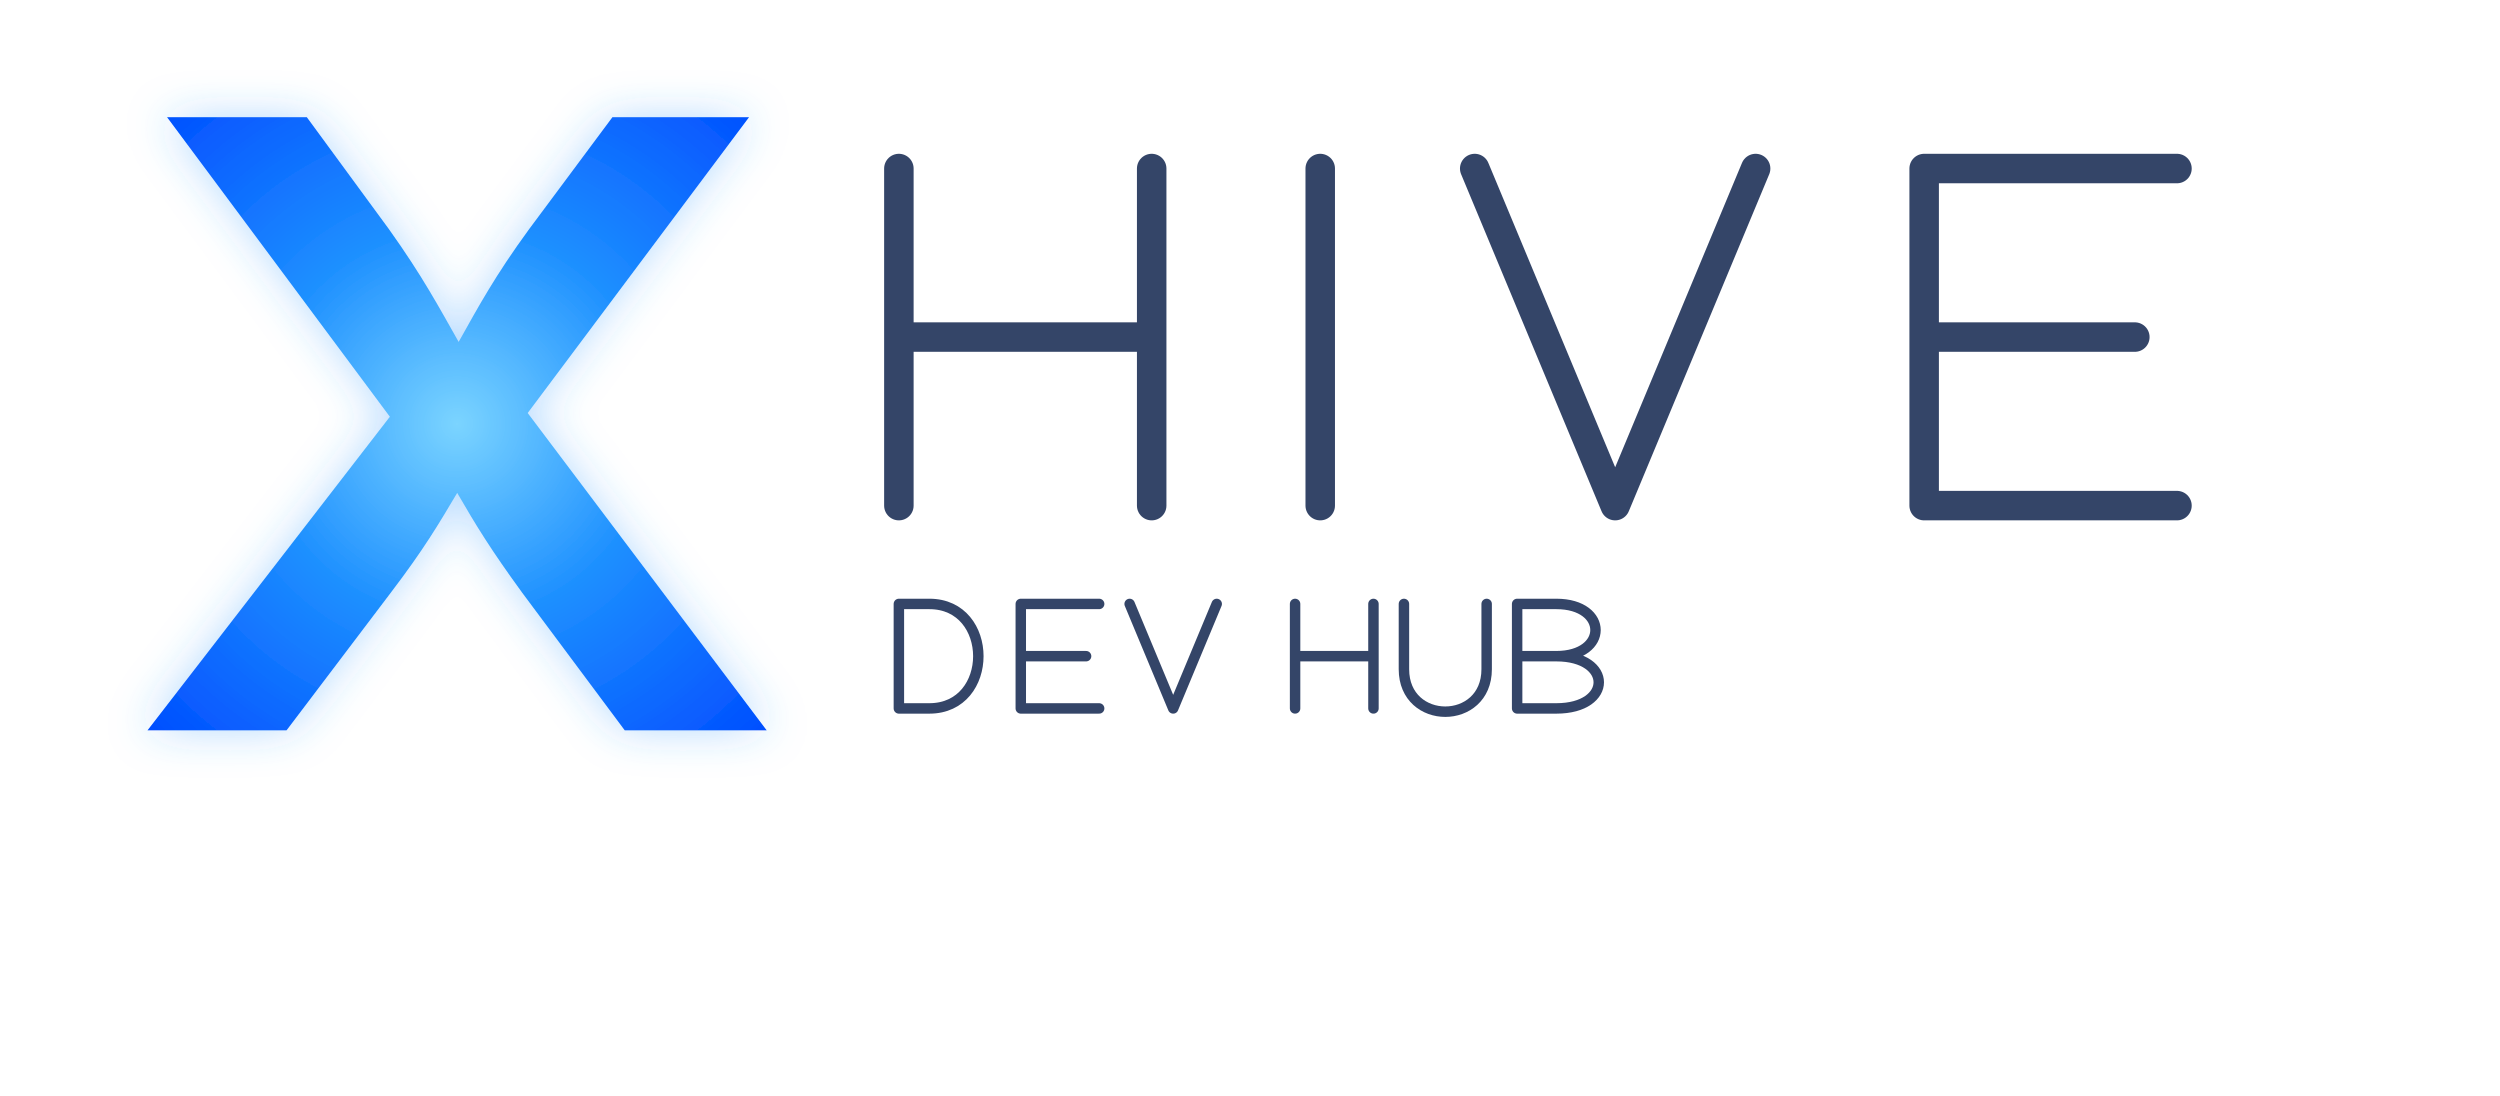
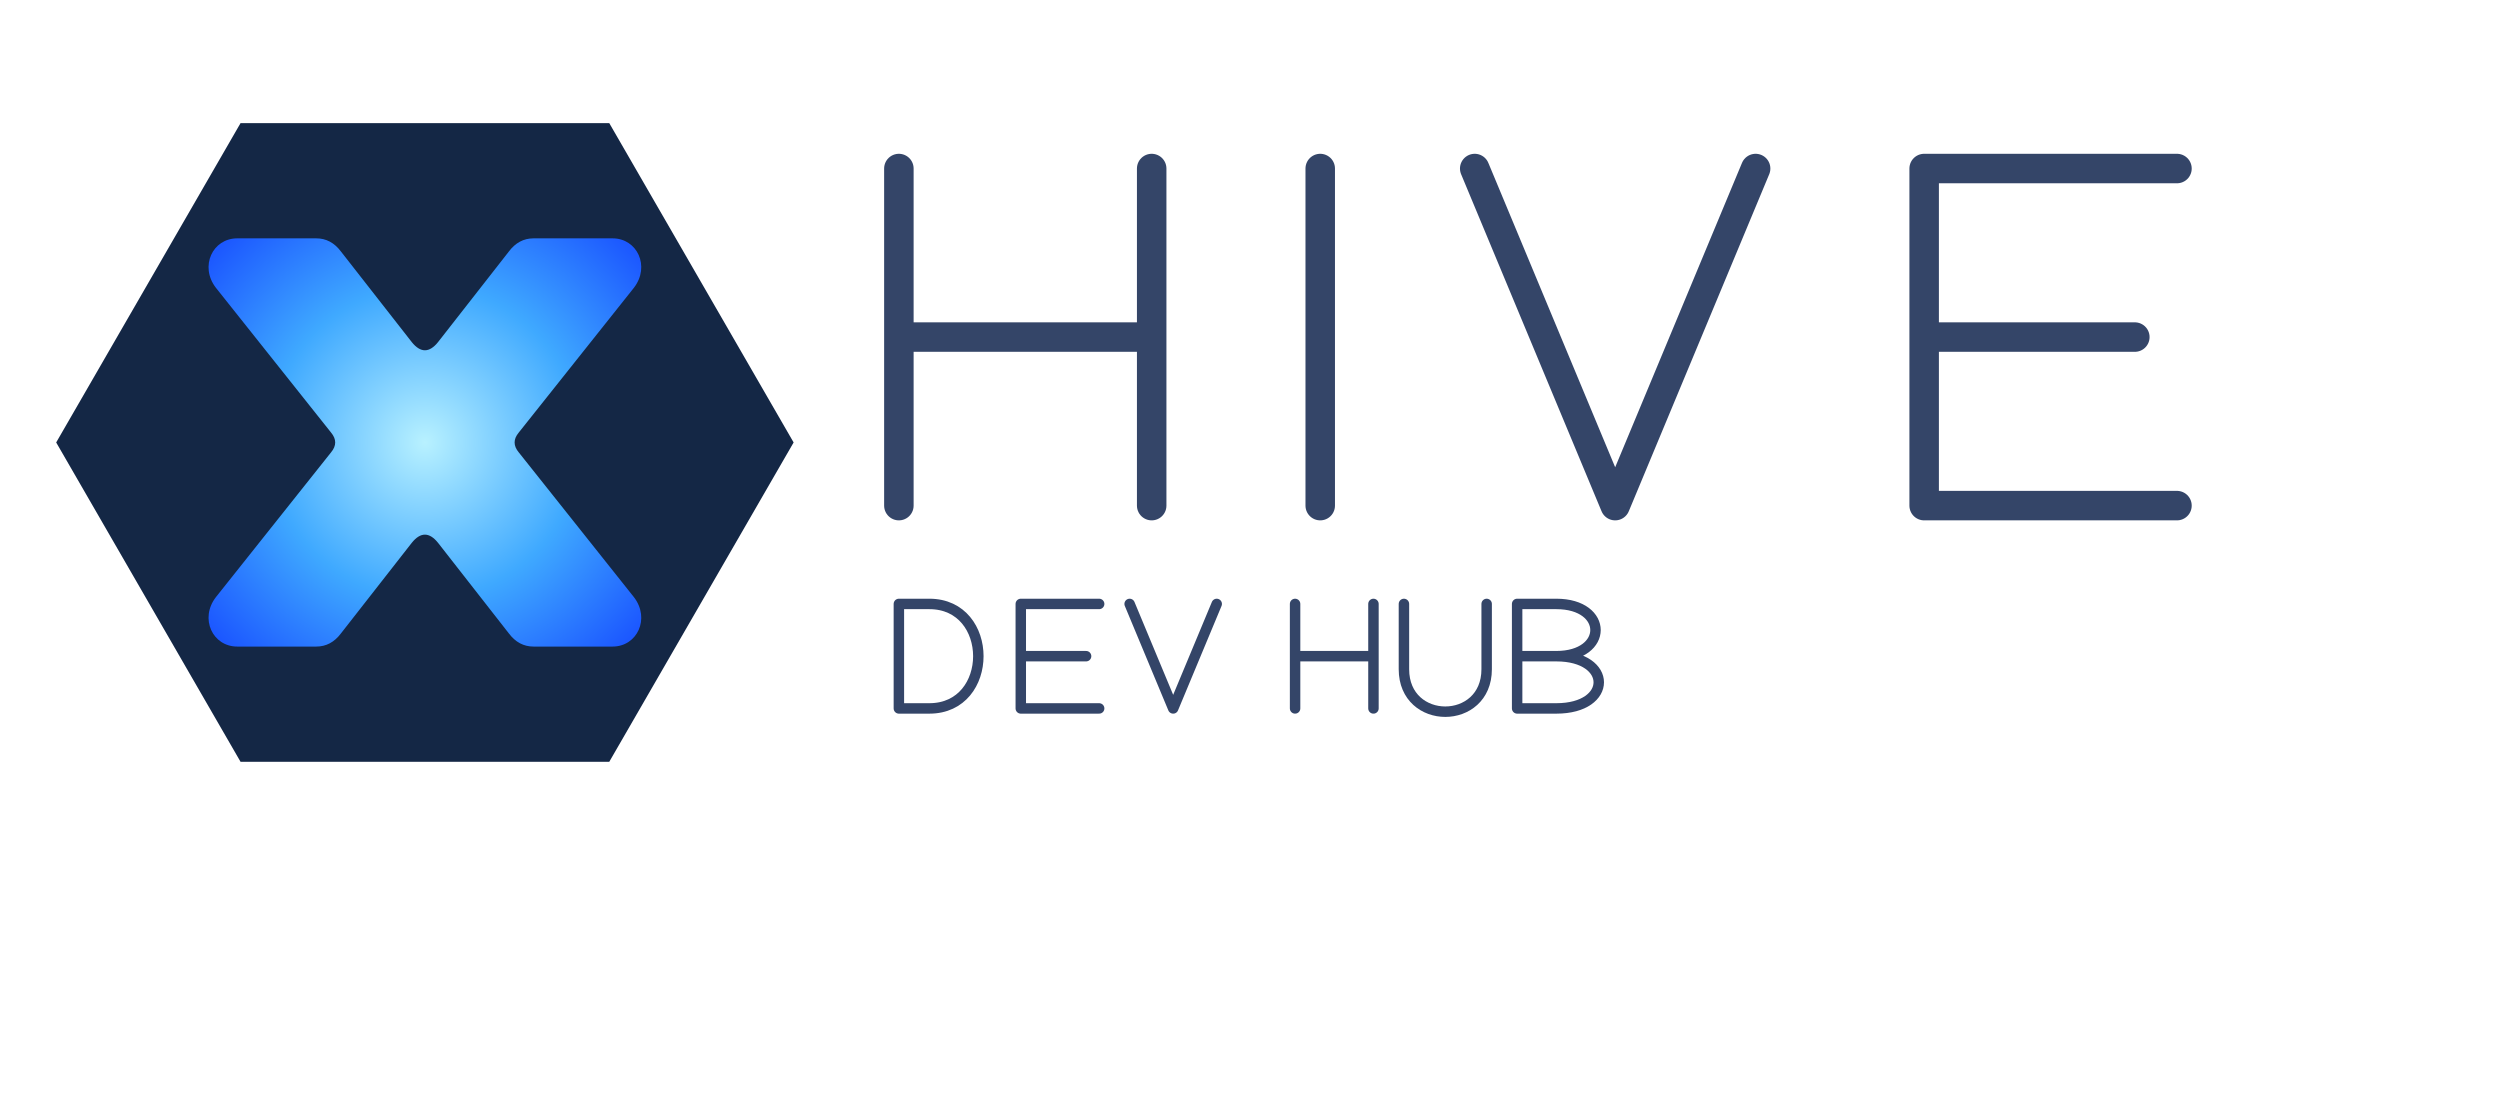
<svg xmlns="http://www.w3.org/2000/svg" viewBox="0 0 178 78" fill="none" role="img" aria-label="xDev Hive — Dev Hub">
  <defs>
-     <radialGradient id="x-gradient-ai-light" cx="50%" cy="50%" r="80%">
-       <stop offset="0%" stop-color="#7BD4FF" />
-       <stop offset="40%" stop-color="#1E90FF" />
-       <stop offset="90%" stop-color="#004CFF" />
+     <radialGradient id="x-mark-light" gradientUnits="userSpaceOnUse" cx="512" cy="512" r="344">
+       <stop offset="0" stop-color="#B8F1FF" />
+       <stop offset="0.55" stop-color="#3FA9FF" />
+       <stop offset="1" stop-color="#1C58FF" />
    </radialGradient>
-     <filter id="x-soft-glow-light" x="-50%" y="-50%" width="200%" height="200%">
-       <feDropShadow dx="0" dy="0" stdDeviation="1.5" flood-color="#3399FF" flood-opacity="0.35" />
-     </filter>
  </defs>
-   <text x="8" y="52" transform="scale(1.1,1)" font-family="Space Grotesk, Inter, sans-serif" font-weight="600" font-size="60" fill="url(#x-gradient-ai-light)" filter="url(#x-soft-glow-light)">X</text>
+   <g transform="translate(0.25 1.5) scale(0.0586)">
+     <path fill="#142745" d="M64 512 288 124H736L960 512 736 900H288Z" />
+     <path fill="url(#x-mark-light)" d="M284 264H380Q398 264 410 280L496 390Q512 410 528 390L614 280Q626 264 644 264H740C770 264 786 298 766 324L626 500Q616 512 626 524L766 700C786 726 770 760 740 760H644Q626 760 614 744L528 634Q512 614 496 634L410 744Q398 760 380 760H284C254 760 238 726 258 700L398 524Q408 512 398 500L258 324C238 298 254 264 284 264Z" />
+   </g>
  <g stroke="#344568" stroke-width="2.1" stroke-linecap="round" stroke-linejoin="round">
    <path d="M0 0V24M18 0V24M0 12H18" transform="translate(64 12)" />
    <path d="M0 0V24" transform="translate(94 12)" />
    <path d="M0 0L10 24L20 0" transform="translate(105 12)" />
    <path d="M18 0H0V24H18M0 12H15" transform="translate(137 12)" />
  </g>
  <g stroke="#344568" stroke-width="2.4" stroke-linecap="round" stroke-linejoin="round">
    <path d="M0 0V24H7C22 24 22 0 7 0Z" transform="translate(64 43) scale(.31)" />
    <path d="M18 0H0V24H18M0 12H15" transform="translate(72.68 43) scale(.31)" />
    <path d="M0 0L10 24L20 0" transform="translate(80.43 43) scale(.31)" />
    <path d="M0 0V24M18 0V24M0 12H18" transform="translate(92.21 43) scale(.31)" />
    <path d="M0 0V15C0 28 19 28 19 15V0" transform="translate(99.96 43) scale(.31)" />
    <path d="M0 0V24H9C22 24 22 12 9 12H0M0 0H9C21 0 21 12 9 12" transform="translate(108.02 43) scale(.31)" />
  </g>
</svg>
